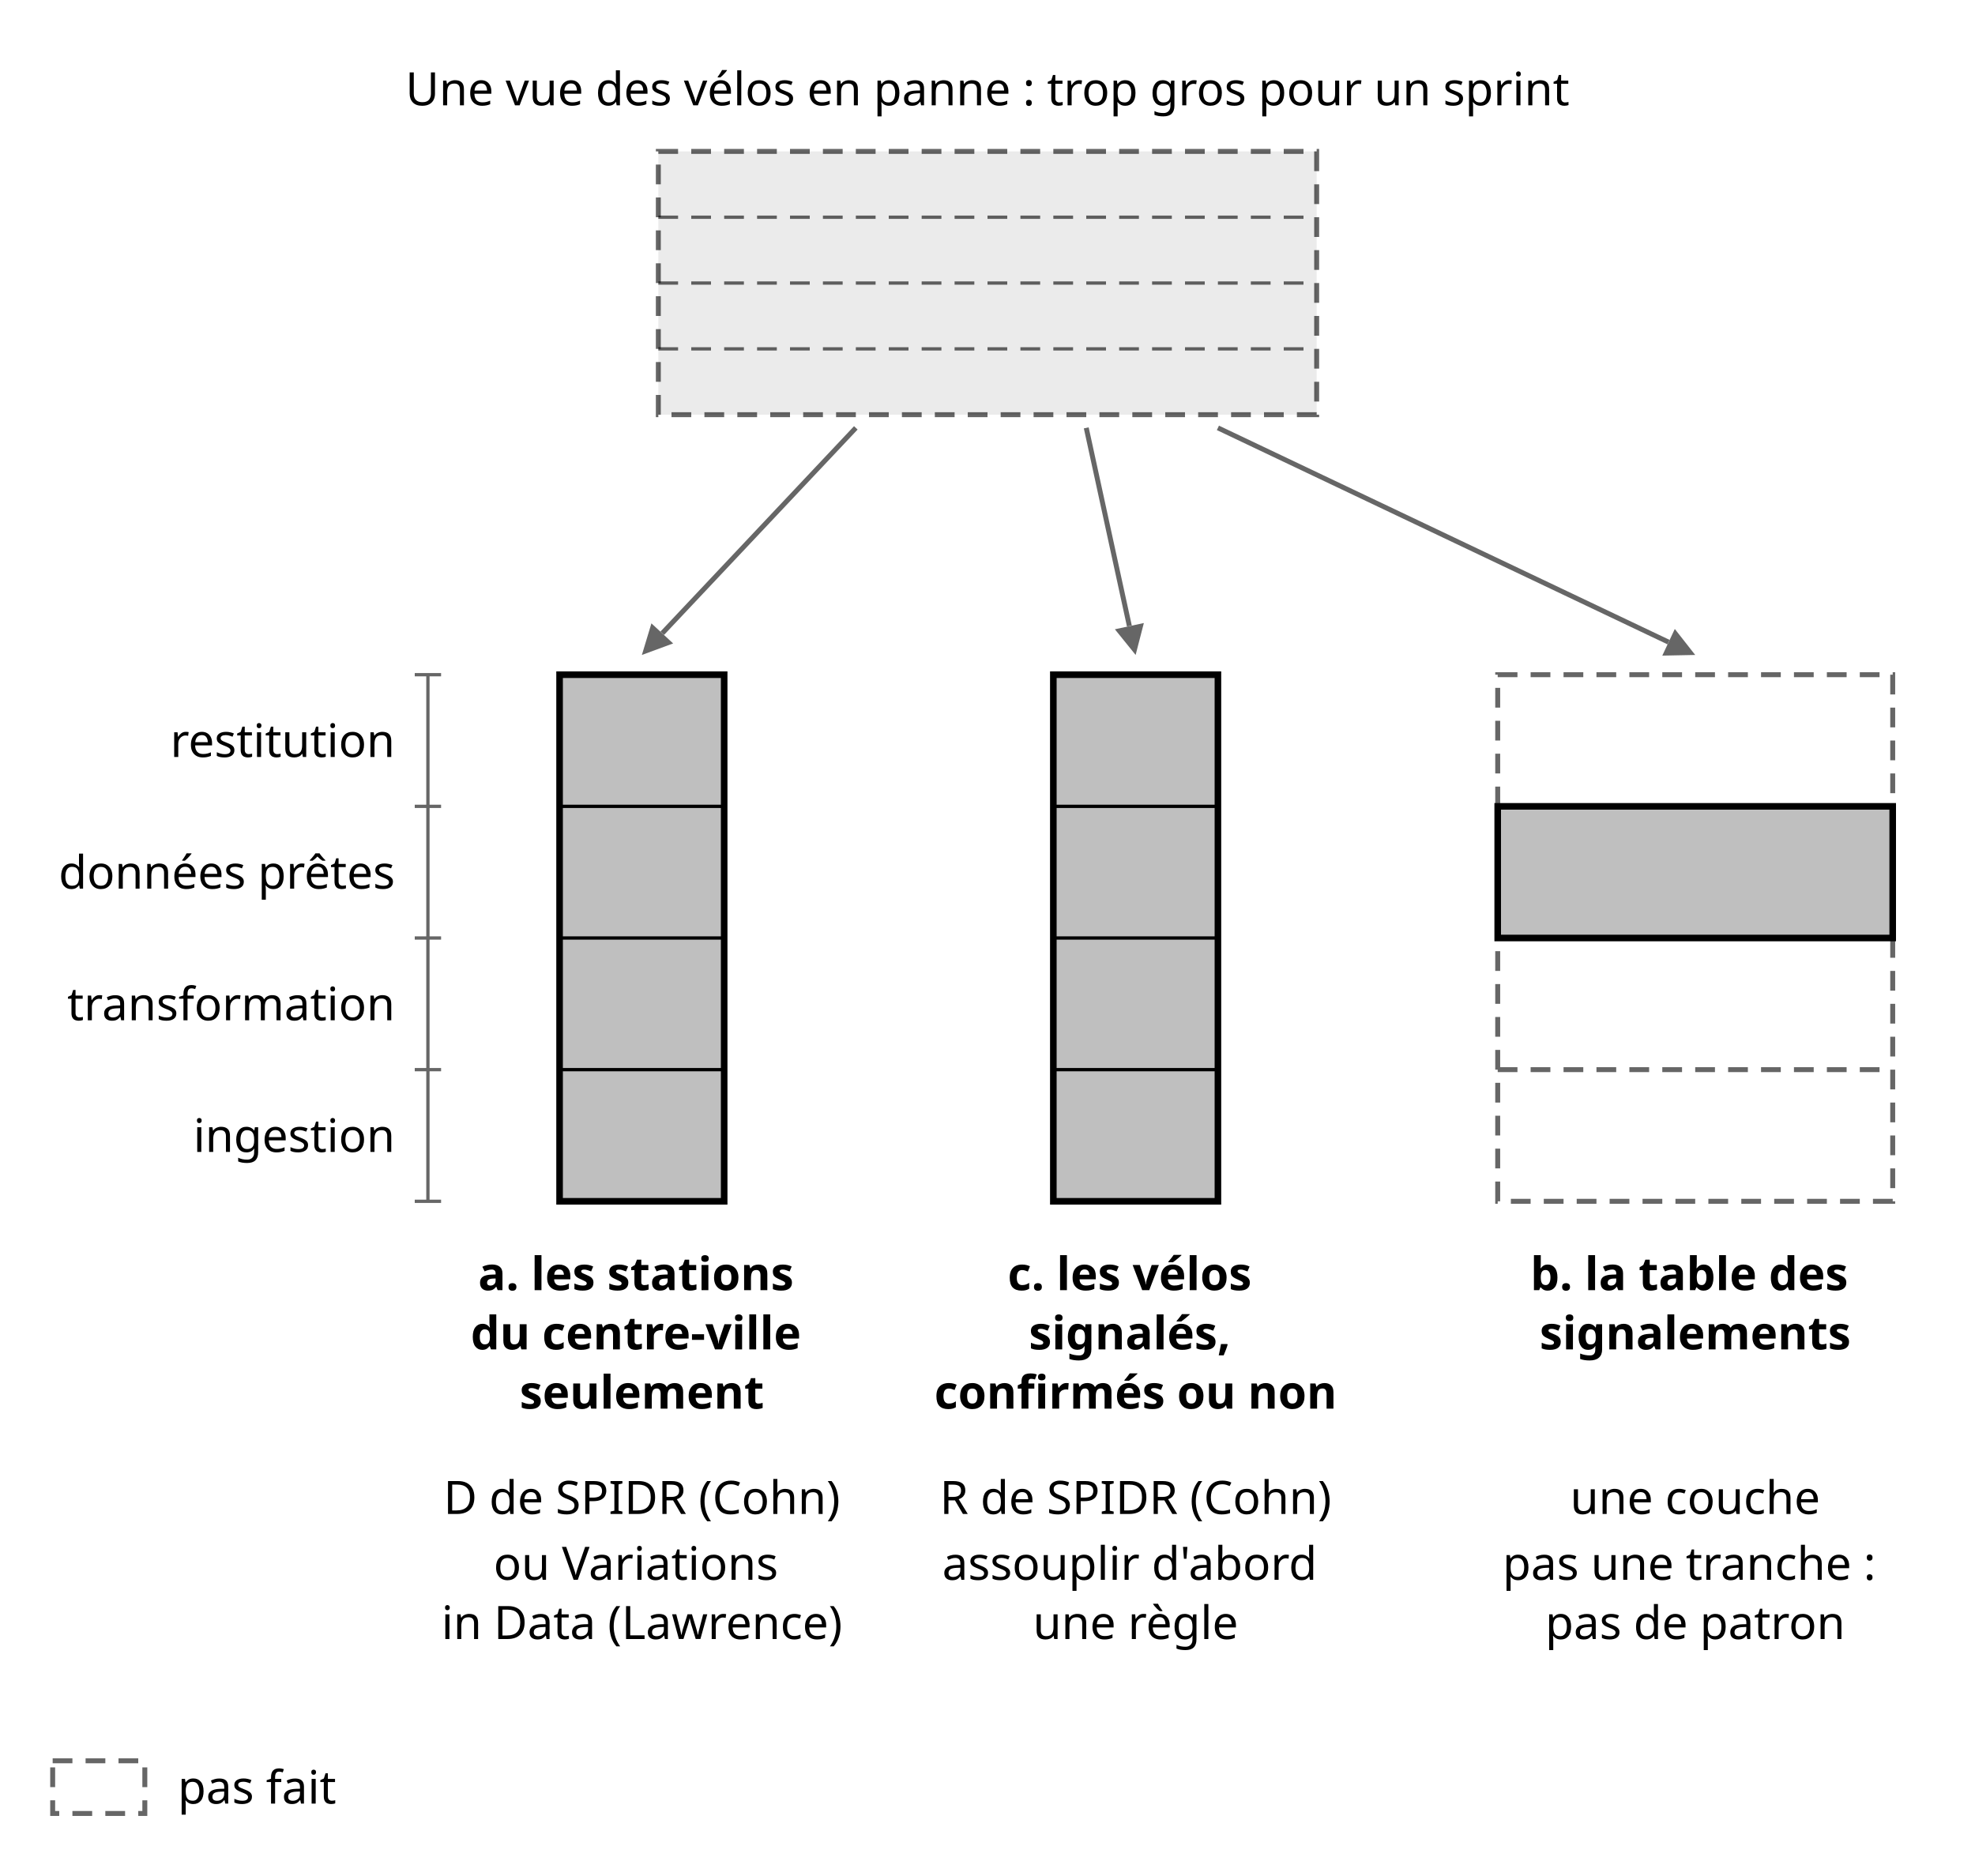
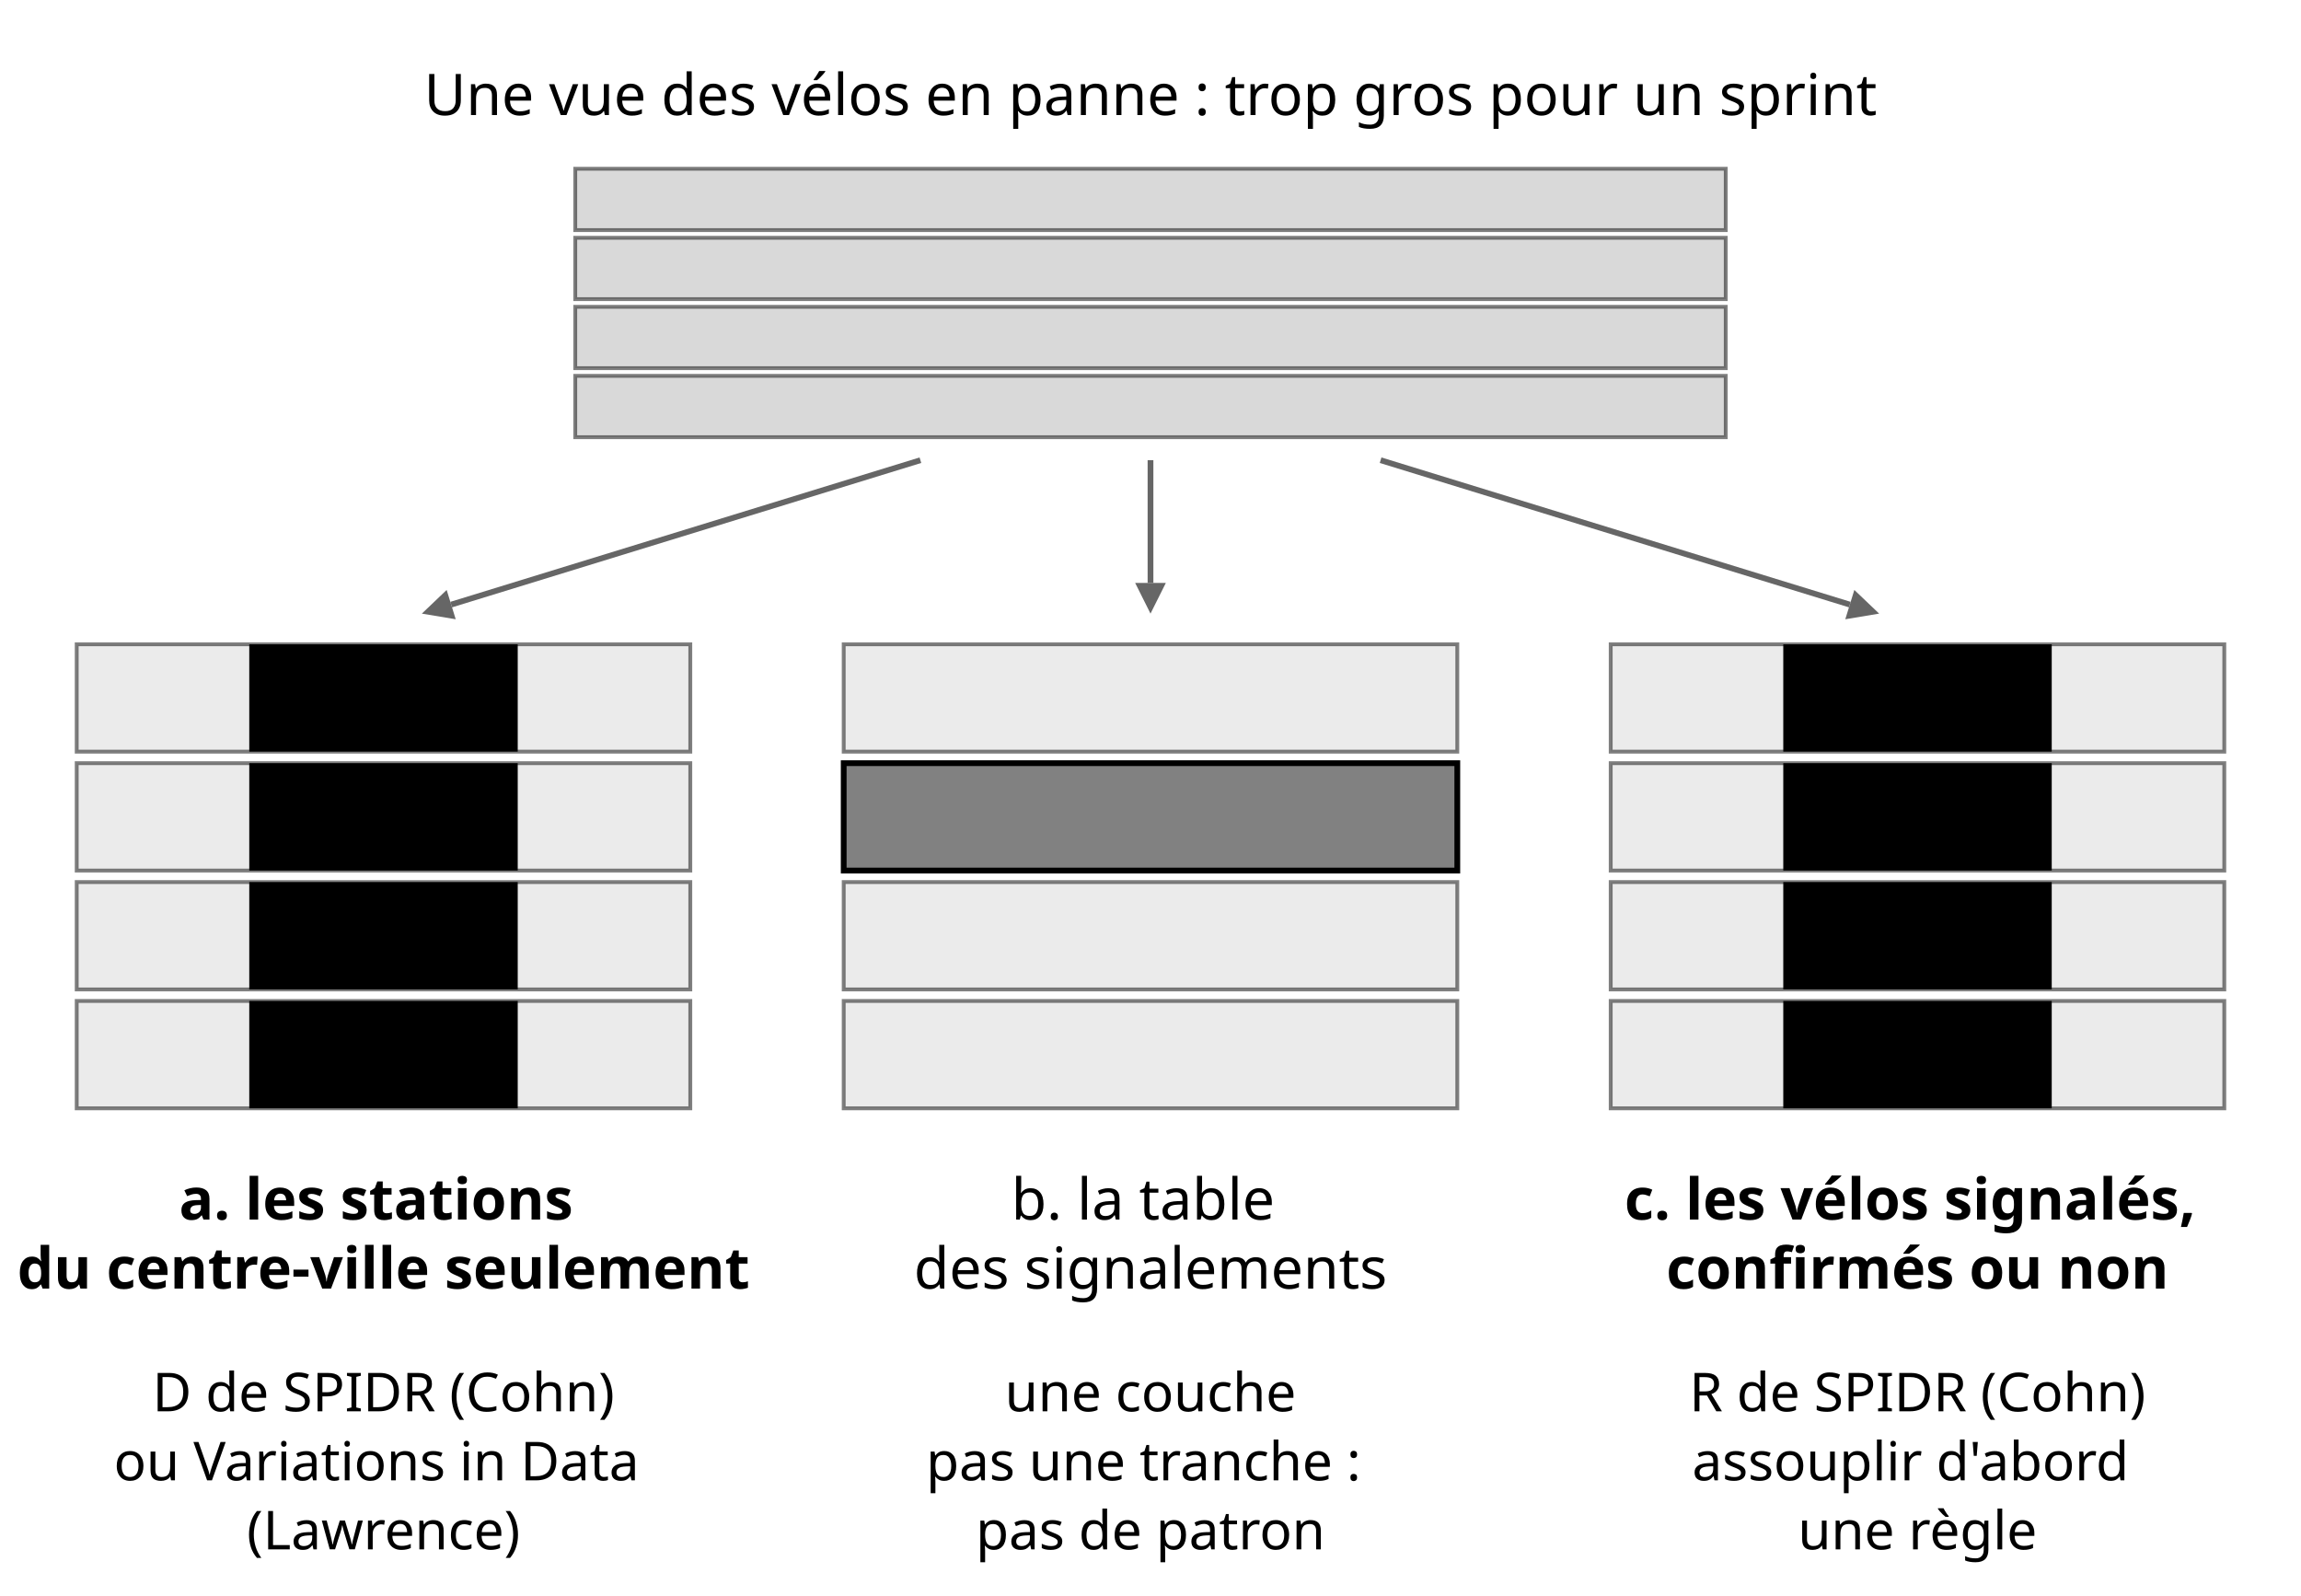
- <svg xmlns="http://www.w3.org/2000/svg" viewBox="0 0 600 570" fill="currentColor" role="img" aria-labelledby="part-recoupee-titre part-recoupee-desc" font-family="system-ui, sans-serif" font-size="14">
-   <g id="9b1-besoin-trop-gros" class="muted">
-     <text x="300" y="32" text-anchor="middle">Une vue des vélos en panne : trop gros pour un sprint</text>
-     <rect x="200" y="46" width="200" height="80" fill-opacity="0.08" fill="currentColor" stroke="currentColor" stroke-opacity="0.6" stroke-width="1.5" stroke-dasharray="6 4" />
-     <path d="M200 66 H400 M200 86 H400 M200 106 H400" fill="none" stroke="currentColor" stroke-opacity="0.6" stroke-width="1" stroke-dasharray="6 4" />
+ <svg xmlns="http://www.w3.org/2000/svg" viewBox="0 0 600 416" fill="currentColor" role="img" aria-labelledby="part-recoupee-titre part-recoupee-desc" font-family="system-ui, sans-serif">
+   <g id="9b1-part-trop-grosse" class="muted">
+     <text x="300" y="30" font-size="15" text-anchor="middle">Une vue des vélos en panne : trop gros pour un sprint</text>
+     <rect x="150" y="44" width="300" height="16" fill-opacity="0.15" stroke="currentColor" stroke-opacity="0.5" />
+     <rect x="150" y="62" width="300" height="16" fill-opacity="0.15" stroke="currentColor" stroke-opacity="0.5" />
+     <rect x="150" y="80" width="300" height="16" fill-opacity="0.15" stroke="currentColor" stroke-opacity="0.5" />
+     <rect x="150" y="98" width="300" height="16" fill-opacity="0.15" stroke="currentColor" stroke-opacity="0.5" />
  </g>
  <g id="9b1-recoupe-en-trois" class="muted" opacity="0.6">
-     <path d="M260 130 L201.2 192.4 M330 130 L343.1 190.2 M370 130 L506.9 195.1" fill="none" stroke="currentColor" stroke-width="1.5" />
-     <polygon points="195,199 197.9,189.4 204.5,195.5" />
-     <polygon points="345,199 338.7,191.2 347.5,189.3" />
-     <polygon points="515,199 505.0,199.2 508.8,191.1" />
+     <line x1="240" y1="120" x2="117.65" y2="157.65" stroke="currentColor" stroke-width="1.5" />
+     <polygon points="110,160 118.83,161.47 116.47,153.83" />
+     <line x1="300" y1="120" x2="300" y2="152" stroke="currentColor" stroke-width="1.5" />
+     <polygon points="300,160 296,152 304,152" />
+     <line x1="360" y1="120" x2="482.35" y2="157.65" stroke="currentColor" stroke-width="1.5" />
+     <polygon points="490,160 481.17,161.47 483.53,153.83" />
  </g>
-   <g id="9b1-echelle-couches" class="muted">
-     <path d="M130 205 V365 M126 205 H134 M126 245 H134 M126 285 H134 M126 325 H134 M126 365 H134" fill="none" stroke="currentColor" stroke-opacity="0.6" stroke-width="1" />
-     <text x="120" y="230" text-anchor="end">restitution</text>
-     <text x="120" y="270" text-anchor="end">données prêtes</text>
-     <text x="120" y="310" text-anchor="end">transformation</text>
-     <text x="120" y="350" text-anchor="end">ingestion</text>
+   <g id="9b1-quatre-couches" class="muted">
+     <rect x="20" y="168" width="160" height="28" fill-opacity="0.08" stroke="currentColor" stroke-opacity="0.5" />
+     <rect x="20" y="199" width="160" height="28" fill-opacity="0.08" stroke="currentColor" stroke-opacity="0.5" />
+     <rect x="20" y="230" width="160" height="28" fill-opacity="0.08" stroke="currentColor" stroke-opacity="0.5" />
+     <rect x="20" y="261" width="160" height="28" fill-opacity="0.08" stroke="currentColor" stroke-opacity="0.5" />
+     <rect x="220" y="168" width="160" height="28" fill-opacity="0.08" stroke="currentColor" stroke-opacity="0.5" />
+     <rect x="220" y="199" width="160" height="28" fill-opacity="0.08" stroke="currentColor" stroke-opacity="0.5" />
+     <rect x="220" y="230" width="160" height="28" fill-opacity="0.08" stroke="currentColor" stroke-opacity="0.5" />
+     <rect x="220" y="261" width="160" height="28" fill-opacity="0.08" stroke="currentColor" stroke-opacity="0.5" />
+     <rect x="420" y="168" width="160" height="28" fill-opacity="0.08" stroke="currentColor" stroke-opacity="0.5" />
+     <rect x="420" y="199" width="160" height="28" fill-opacity="0.08" stroke="currentColor" stroke-opacity="0.5" />
+     <rect x="420" y="230" width="160" height="28" fill-opacity="0.08" stroke="currentColor" stroke-opacity="0.5" />
+     <rect x="420" y="261" width="160" height="28" fill-opacity="0.08" stroke="currentColor" stroke-opacity="0.5" />
  </g>
-   <g id="9b1-morceau-a-centre" class="primary">
-     <rect x="170" y="205" width="50" height="160" fill="currentColor" fill-opacity="0.25" stroke="currentColor" stroke-width="2" />
-     <path d="M170 245 H220 M170 285 H220 M170 325 H220" fill="none" stroke="currentColor" stroke-width="1" />
-     <text x="195" y="392" text-anchor="middle" font-weight="600">
-       <tspan x="195" y="392">a. les stations </tspan>
-       <tspan x="195" y="410">du centre-ville </tspan>
-       <tspan x="195" y="428">seulement</tspan>
+   <g id="9b1-morceau-a" class="primary">
+     <rect x="65" y="168" width="70" height="28" />
+     <rect x="65" y="199" width="70" height="28" />
+     <rect x="65" y="230" width="70" height="28" />
+     <rect x="65" y="261" width="70" height="28" />
+     <text x="100" y="318" font-size="15" font-weight="600" text-anchor="middle">
+       <tspan x="100">a. les stations</tspan>
+       <tspan x="100" dy="18">du centre-ville seulement</tspan>
    </text>
  </g>
-   <g id="9b2-patron-a-donnees" class="muted">
-     <text x="195" y="460" text-anchor="middle">D de SPIDR (Cohn)</text>
-     <text x="195" y="480" text-anchor="middle">
-       <tspan x="195" y="480">ou Variations </tspan>
-       <tspan x="195" y="498">in Data (Lawrence)</tspan>
+   <g id="9b1-morceau-b">
+     <rect class="secondary" x="220" y="199" width="160" height="28" fill-opacity="0.45" stroke="currentColor" stroke-width="1.5" />
+     <text class="muted" x="300" y="318" font-size="15" text-anchor="middle">
+       <tspan x="300">b. la table</tspan>
+       <tspan x="300" dy="18">des signalements</tspan>
    </text>
  </g>
-   <g id="9b1-morceau-c-signales" class="primary">
-     <rect x="320" y="205" width="50" height="160" fill="currentColor" fill-opacity="0.25" stroke="currentColor" stroke-width="2" />
-     <path d="M320 245 H370 M320 285 H370 M320 325 H370" fill="none" stroke="currentColor" stroke-width="1" />
-     <text x="345" y="392" text-anchor="middle" font-weight="600">
-       <tspan x="345" y="392">c. les vélos </tspan>
-       <tspan x="345" y="410">signalés, </tspan>
-       <tspan x="345" y="428">confirmés ou non</tspan>
+   <g id="9b1-morceau-c" class="primary">
+     <rect x="465" y="168" width="70" height="28" />
+     <rect x="465" y="199" width="70" height="28" />
+     <rect x="465" y="230" width="70" height="28" />
+     <rect x="465" y="261" width="70" height="28" />
+     <text x="500" y="318" font-size="15" font-weight="600" text-anchor="middle">
+       <tspan x="500">c. les vélos signalés,</tspan>
+       <tspan x="500" dy="18">confirmés ou non</tspan>
    </text>
  </g>
-   <g id="9b2-patron-c-regle" class="muted">
-     <text x="345" y="460" text-anchor="middle">R de SPIDR (Cohn)</text>
-     <text x="345" y="480" text-anchor="middle">
-       <tspan x="345" y="480">assouplir d'abord </tspan>
-       <tspan x="345" y="498">une règle</tspan>
+   <g id="9b2-patron-du-morceau-a" class="muted">
+     <text x="100" y="368" font-size="14" text-anchor="middle">D de SPIDR (Cohn)</text>
+     <text x="100" y="386" font-size="14" text-anchor="middle">
+       <tspan x="100">ou Variations in Data</tspan>
+       <tspan x="100" dy="18">(Lawrence)</tspan>
    </text>
  </g>
-   <g id="9b1-morceau-b-vides" class="muted">
-     <path d="M455 205 H575 V245 H455 Z M455 285 H575 V365 H455 Z M455 325 H575" fill="none" stroke="currentColor" stroke-opacity="0.6" stroke-width="1.5" stroke-dasharray="6 4" />
-   </g>
-   <g id="9b1-morceau-b-table" class="secondary">
-     <rect x="455" y="245" width="120" height="40" fill="currentColor" fill-opacity="0.25" stroke="currentColor" stroke-width="2" />
-     <text x="515" y="392" text-anchor="middle" font-weight="600">
-       <tspan x="515" y="392">b. la table des </tspan>
-       <tspan x="515" y="410">signalements</tspan>
+   <g id="9b1-sans-patron" class="muted">
+     <text x="300" y="368" font-size="14" text-anchor="middle">une couche</text>
+     <text x="300" y="386" font-size="14" text-anchor="middle">
+       <tspan x="300">pas une tranche :</tspan>
+       <tspan x="300" dy="18">pas de patron</tspan>
    </text>
  </g>
-   <g id="9b1-note-b-couche" class="muted">
-     <text x="515" y="460" text-anchor="middle">une couche</text>
-     <text x="515" y="480" text-anchor="middle">
-       <tspan x="515" y="480">pas une tranche : </tspan>
-       <tspan x="515" y="498">pas de patron</tspan>
+   <g id="9b2-patron-du-morceau-c" class="muted">
+     <text x="500" y="368" font-size="14" text-anchor="middle">R de SPIDR (Cohn)</text>
+     <text x="500" y="386" font-size="14" text-anchor="middle">
+       <tspan x="500">assouplir d'abord</tspan>
+       <tspan x="500" dy="18">une règle</tspan>
    </text>
  </g>
-   <g id="9b1-legende-pointille" class="muted">
-     <rect x="16" y="535" width="28" height="16" fill="none" stroke="currentColor" stroke-opacity="0.6" stroke-width="1.5" stroke-dasharray="6 4" />
-     <text x="54" y="548">pas fait</text>
-   </g>
</svg>
